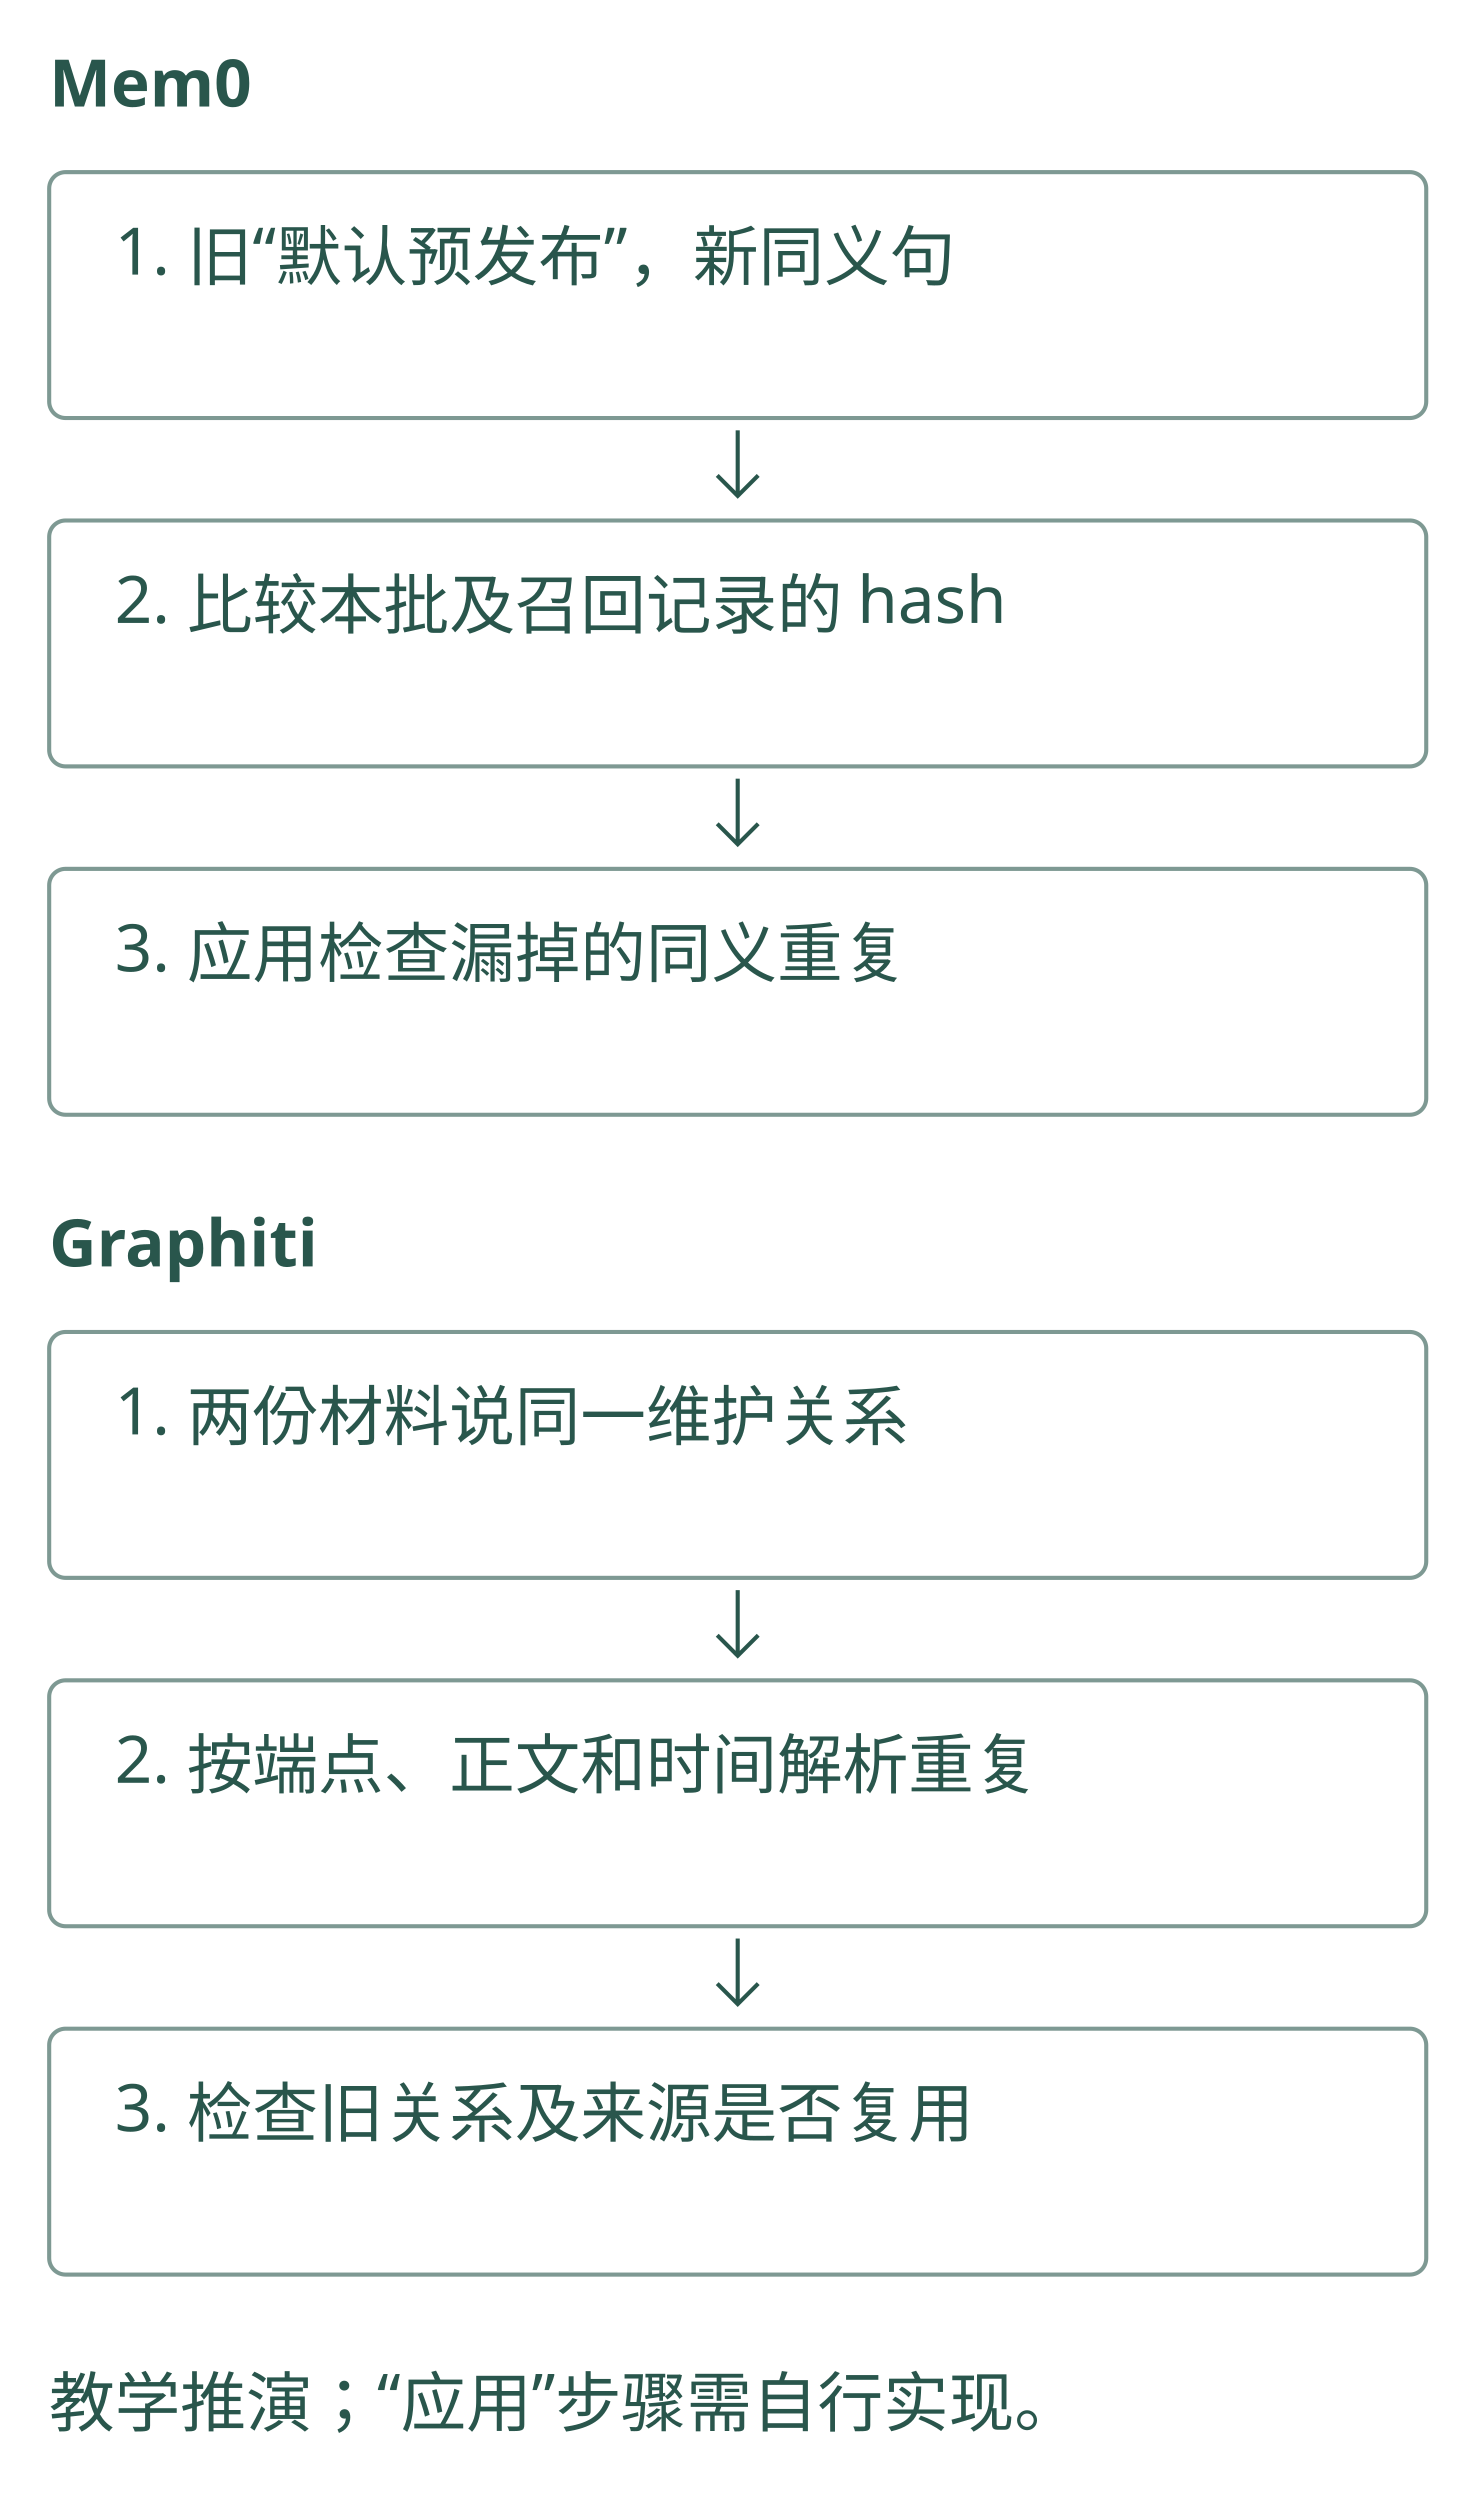
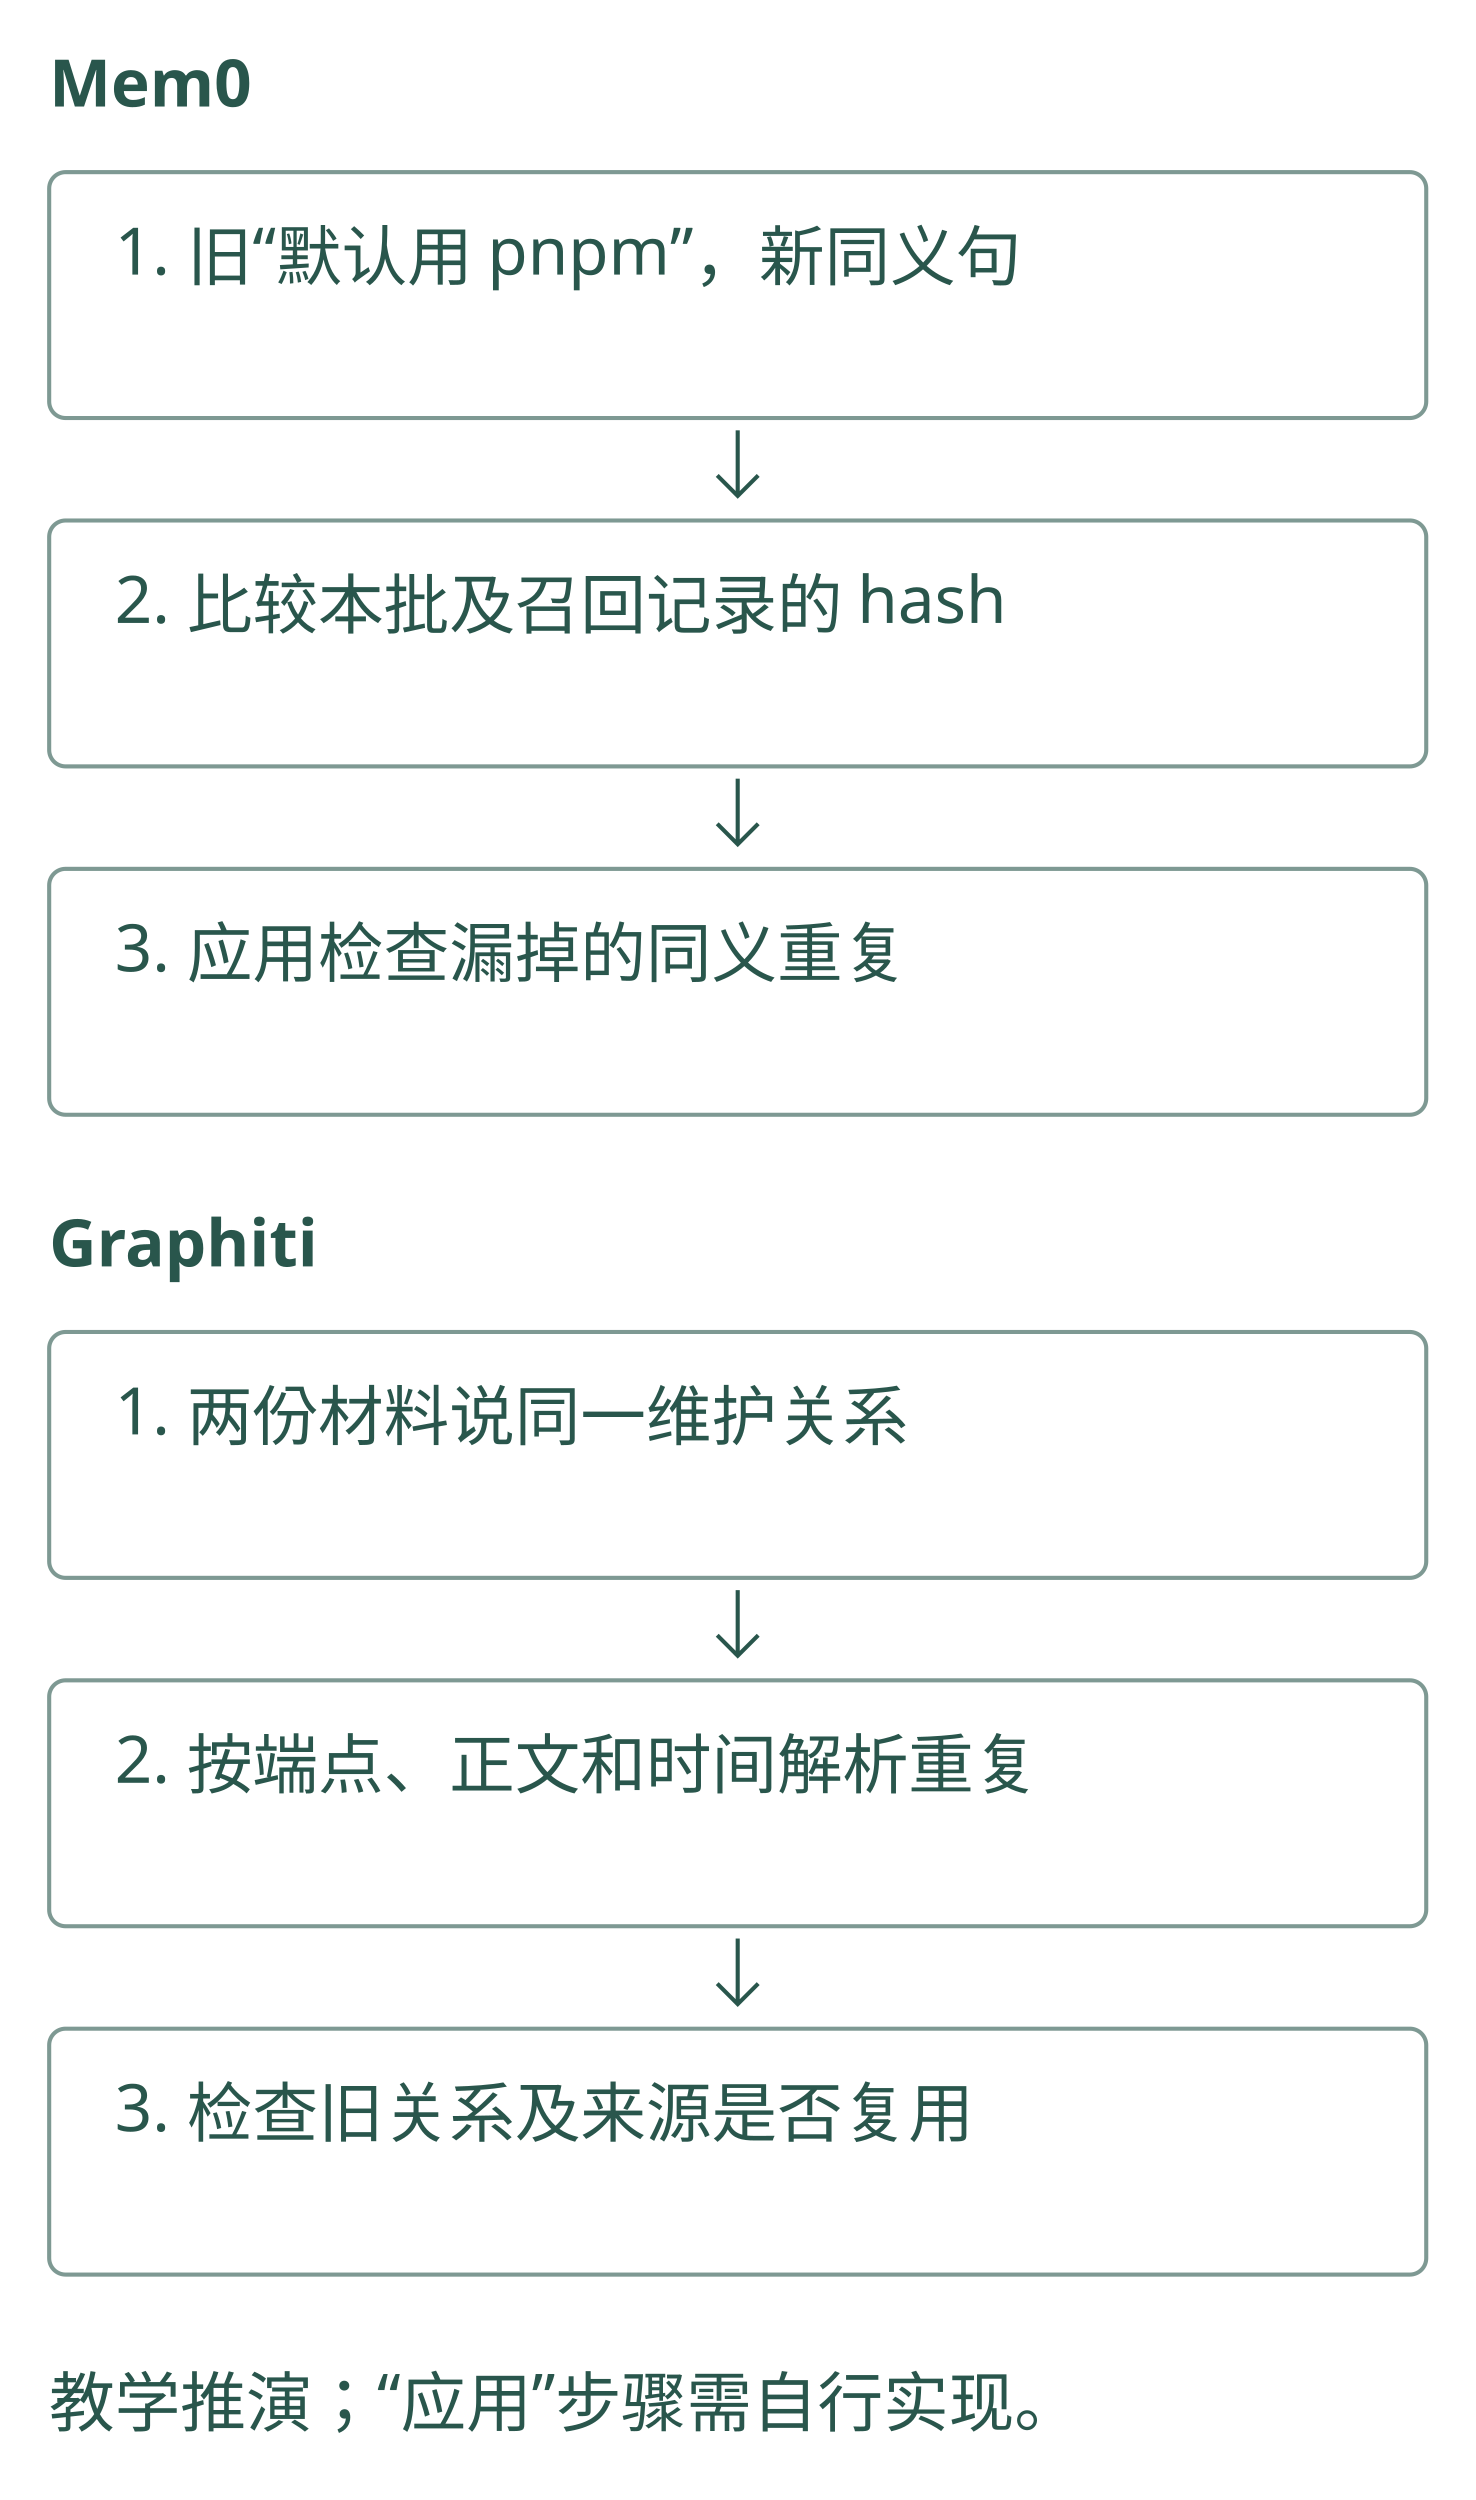
<svg xmlns="http://www.w3.org/2000/svg" viewBox="0 0 360 610" role="img" aria-labelledby="title desc">
  <style>svg{color:#29564c;font-family:system-ui,sans-serif}text{fill:currentColor;font-size:16px}rect{stroke-opacity:.6}@media(prefers-color-scheme:dark){svg{color:#87b7a8}}</style>
  <text x="12" y="26" font-weight="600">Mem0</text>
  <rect x="12" y="42" width="336" height="60" rx="4" fill="none" stroke="currentColor" />
-   <text x="28" y="67">1. 旧“默认预发布”，新同义句</text>
+   <text x="28" y="67">1. 旧“默认用 pnpm”，新同义句</text>
  <path d="M180 105v16m-5-5 5 5 5-5" fill="none" stroke="currentColor" />
  <rect x="12" y="127" width="336" height="60" rx="4" fill="none" stroke="currentColor" />
  <text x="28" y="152">2. 比较本批及召回记录的 hash</text>
  <path d="M180 190v16m-5-5 5 5 5-5" fill="none" stroke="currentColor" />
  <rect x="12" y="212" width="336" height="60" rx="4" fill="none" stroke="currentColor" />
  <text x="28" y="237">3. 应用检查漏掉的同义重复</text>
  <text x="12" y="309" font-weight="600">Graphiti</text>
  <rect x="12" y="325" width="336" height="60" rx="4" fill="none" stroke="currentColor" />
  <text x="28" y="350">1. 两份材料说同一维护关系</text>
  <path d="M180 388v16m-5-5 5 5 5-5" fill="none" stroke="currentColor" />
  <rect x="12" y="410" width="336" height="60" rx="4" fill="none" stroke="currentColor" />
  <text x="28" y="435">2. 按端点、正文和时间解析重复</text>
  <path d="M180 473v16m-5-5 5 5 5-5" fill="none" stroke="currentColor" />
  <rect x="12" y="495" width="336" height="60" rx="4" fill="none" stroke="currentColor" />
  <text x="28" y="520">3. 检查旧关系及来源是否复用</text>
  <text x="12" y="592" font-size="13">教学推演；“应用”步骤需自行实现。</text>
</svg>
